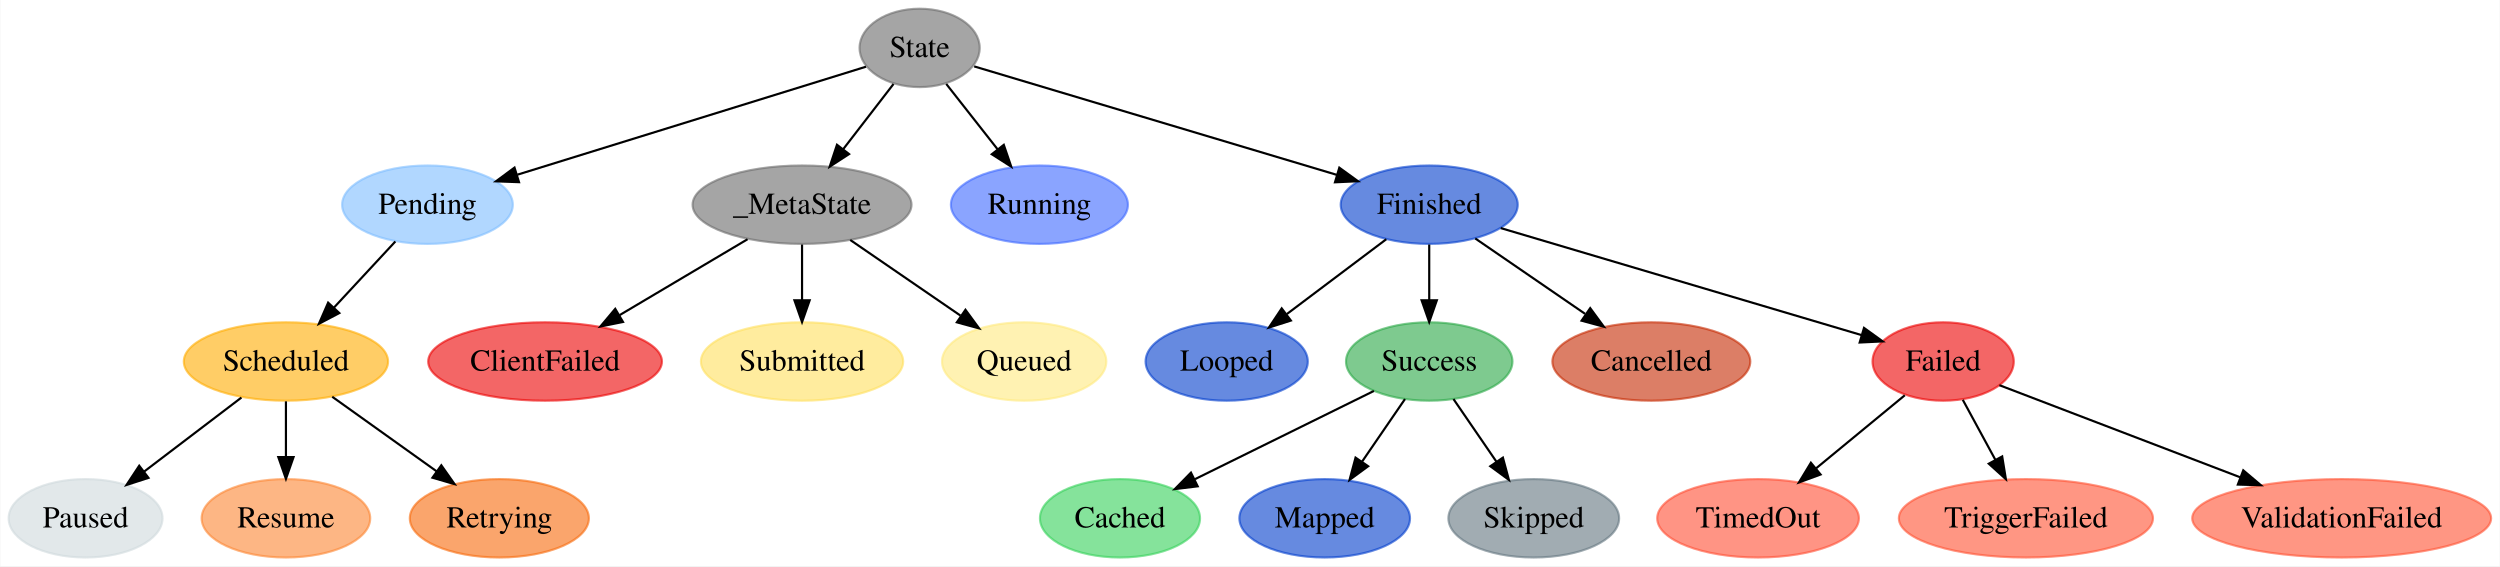
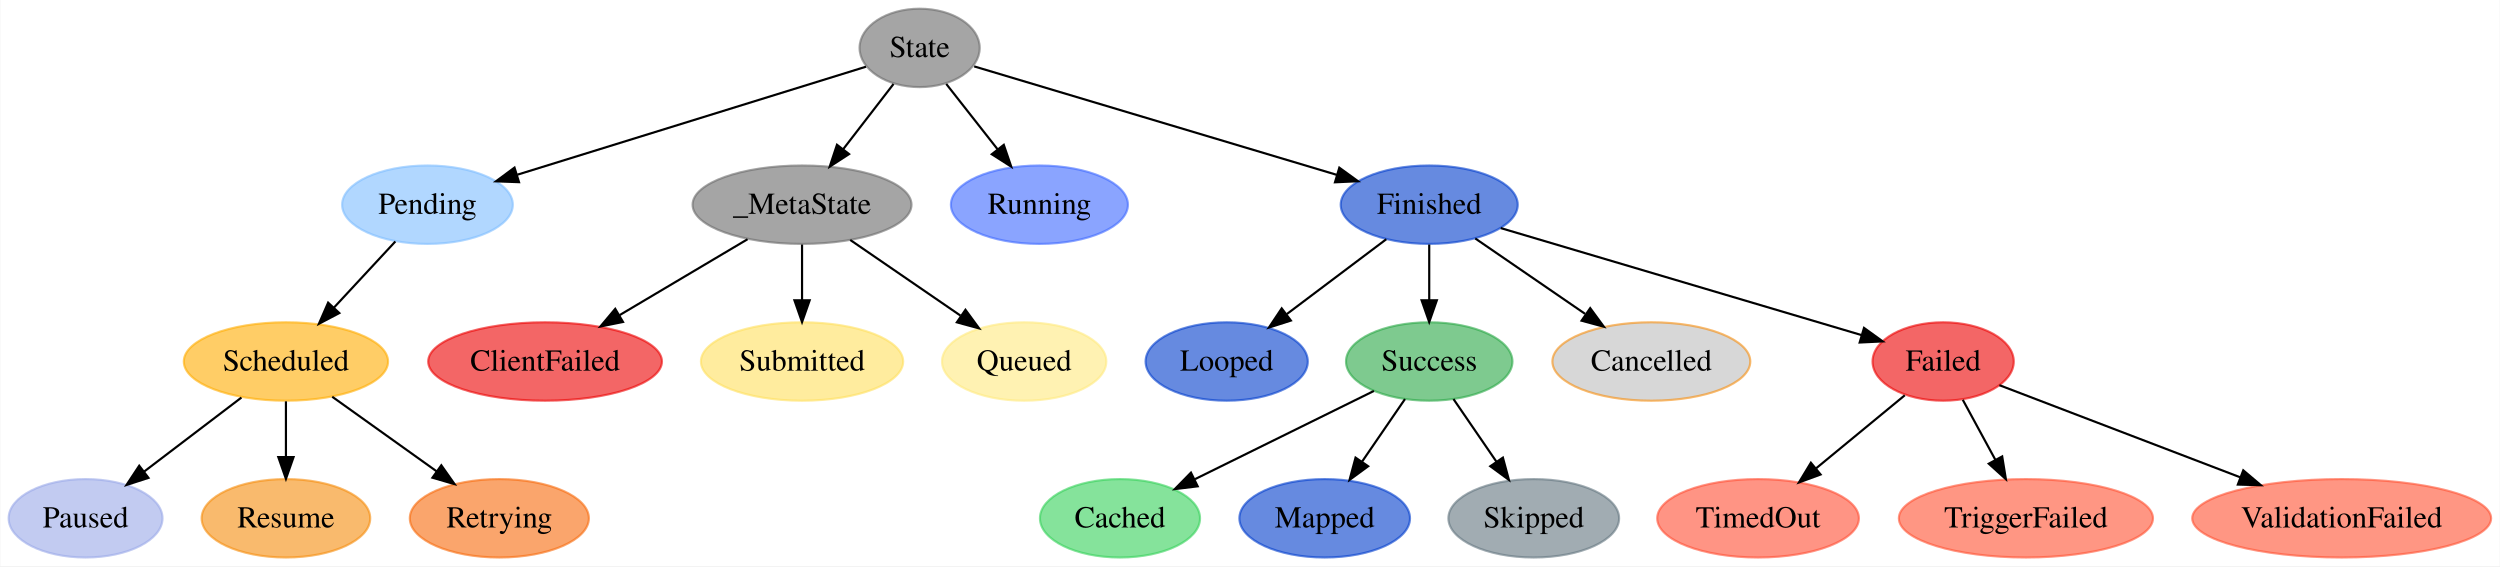
<svg xmlns="http://www.w3.org/2000/svg" width="1148pt" height="260pt" viewBox="0.00 0.00 1147.72 260.00">
  <g id="graph0" class="graph" transform="scale(1 1) rotate(0) translate(4 256)">
    <polygon fill="white" stroke="transparent" points="-4,4 -4,-256 1143.72,-256 1143.72,4 -4,4" />
    <g id="node1" class="node">
      <ellipse fill="#696969" fill-opacity="0.6" stroke="#696969" stroke-opacity="0.6" cx="418.16" cy="-234" rx="27.58" ry="18" />
      <text text-anchor="middle" x="418.16" y="-229.8" font-family="Times,serif" font-size="14.00">State</text>
    </g>
    <g id="node2" class="node">
      <ellipse fill="#7ebdff" fill-opacity="0.6" stroke="#7ebdff" stroke-opacity="0.6" cx="192.16" cy="-162" rx="39.19" ry="18" />
      <text text-anchor="middle" x="192.16" y="-157.8" font-family="Times,serif" font-size="14.00">Pending</text>
    </g>
    <g id="edge1" class="edge">
      <path fill="none" stroke="black" d="M393.54,-225.38C355.07,-213.46 280.25,-190.28 233.43,-175.78" />
      <polygon fill="black" stroke="black" points="234.19,-172.35 223.6,-172.74 232.12,-179.04 234.19,-172.35" />
    </g>
    <g id="node7" class="node">
      <ellipse fill="#696969" fill-opacity="0.6" stroke="#696969" stroke-opacity="0.6" cx="364.16" cy="-162" rx="50.26" ry="18" />
      <text text-anchor="middle" x="364.16" y="-157.8" font-family="Times,serif" font-size="14.00">_MetaState</text>
    </g>
    <g id="edge6" class="edge">
      <path fill="none" stroke="black" d="M406.18,-217.46C399.38,-208.65 390.72,-197.43 383.03,-187.46" />
      <polygon fill="black" stroke="black" points="385.74,-185.25 376.86,-179.47 380.2,-189.52 385.74,-185.25" />
    </g>
    <g id="node11" class="node">
      <ellipse fill="#3d67ff" fill-opacity="0.6" stroke="#3d67ff" stroke-opacity="0.6" cx="473.16" cy="-162" rx="40.64" ry="18" />
      <text text-anchor="middle" x="473.16" y="-157.8" font-family="Times,serif" font-size="14.00">Running</text>
    </g>
    <g id="edge10" class="edge">
      <path fill="none" stroke="black" d="M430.37,-217.46C437.29,-208.65 446.11,-197.43 453.94,-187.46" />
      <polygon fill="black" stroke="black" points="456.8,-189.49 460.22,-179.47 451.29,-185.17 456.8,-189.49" />
    </g>
    <g id="node12" class="node">
      <ellipse fill="#003ccb" fill-opacity="0.6" stroke="#003ccb" stroke-opacity="0.6" cx="652.16" cy="-162" rx="40.64" ry="18" />
      <text text-anchor="middle" x="652.16" y="-157.8" font-family="Times,serif" font-size="14.00">Finished</text>
    </g>
    <g id="edge11" class="edge">
      <path fill="none" stroke="black" d="M443.2,-225.51C483.02,-213.6 561.23,-190.2 609.86,-175.66" />
      <polygon fill="black" stroke="black" points="610.88,-179 619.46,-172.78 608.88,-172.29 610.88,-179" />
    </g>
    <g id="node3" class="node">
      <ellipse fill="#ffab00" fill-opacity="0.6" stroke="#ffab00" stroke-opacity="0.6" cx="127.16" cy="-90" rx="46.89" ry="18" />
      <text text-anchor="middle" x="127.16" y="-85.8" font-family="Times,serif" font-size="14.00">Scheduled</text>
    </g>
    <g id="edge2" class="edge">
      <path fill="none" stroke="black" d="M177.41,-145.12C169.05,-136.12 158.44,-124.68 149.12,-114.65" />
      <polygon fill="black" stroke="black" points="151.67,-112.25 142.3,-107.31 146.54,-117.02 151.67,-112.25" />
    </g>
    <g id="node4" class="node">
-       <ellipse fill="#cfd8dc" fill-opacity="0.6" stroke="#cfd8dc" stroke-opacity="0.6" cx="35.16" cy="-18" rx="35.32" ry="18" />
+       <ellipse fill="#99a8e8" fill-opacity="0.6" stroke="#99a8e8" stroke-opacity="0.6" cx="35.16" cy="-18" rx="35.32" ry="18" />
      <text text-anchor="middle" x="35.16" y="-13.8" font-family="Times,serif" font-size="14.00">Paused</text>
    </g>
    <g id="edge3" class="edge">
      <path fill="none" stroke="black" d="M106.74,-73.46C93.56,-63.43 76.26,-50.27 61.97,-39.4" />
      <polygon fill="black" stroke="black" points="64.03,-36.57 53.95,-33.3 59.79,-42.14 64.03,-36.57" />
    </g>
    <g id="node5" class="node">
-       <ellipse fill="#fb8532" fill-opacity="0.6" stroke="#fb8532" stroke-opacity="0.6" cx="127.16" cy="-18" rx="38.7" ry="18" />
+       <ellipse fill="#f58c0c" fill-opacity="0.6" stroke="#f58c0c" stroke-opacity="0.6" cx="127.16" cy="-18" rx="38.7" ry="18" />
      <text text-anchor="middle" x="127.16" y="-13.8" font-family="Times,serif" font-size="14.00">Resume</text>
    </g>
    <g id="edge4" class="edge">
      <path fill="none" stroke="black" d="M127.16,-71.7C127.16,-63.98 127.16,-54.71 127.16,-46.11" />
      <polygon fill="black" stroke="black" points="130.66,-46.1 127.16,-36.1 123.66,-46.1 130.66,-46.1" />
    </g>
    <g id="node6" class="node">
      <ellipse fill="#f66a0a" fill-opacity="0.6" stroke="#f66a0a" stroke-opacity="0.6" cx="225.16" cy="-18" rx="41.11" ry="18" />
      <text text-anchor="middle" x="225.16" y="-13.8" font-family="Times,serif" font-size="14.00">Retrying</text>
    </g>
    <g id="edge5" class="edge">
      <path fill="none" stroke="black" d="M148.42,-73.81C162.48,-63.77 181.09,-50.48 196.45,-39.5" />
      <polygon fill="black" stroke="black" points="198.51,-42.34 204.61,-33.68 194.44,-36.64 198.51,-42.34" />
    </g>
    <g id="node8" class="node">
      <ellipse fill="#eb0000" fill-opacity="0.6" stroke="#eb0000" stroke-opacity="0.6" cx="246.16" cy="-90" rx="53.66" ry="18" />
      <text text-anchor="middle" x="246.16" y="-85.8" font-family="Times,serif" font-size="14.00">ClientFailed</text>
    </g>
    <g id="edge7" class="edge">
      <path fill="none" stroke="black" d="M339.14,-146.15C322.04,-136.02 299.18,-122.45 280.4,-111.31" />
      <polygon fill="black" stroke="black" points="281.94,-108.16 271.56,-106.07 278.37,-114.18 281.94,-108.16" />
    </g>
    <g id="node9" class="node">
      <ellipse fill="#ffdf5d" fill-opacity="0.6" stroke="#ffdf5d" stroke-opacity="0.6" cx="364.16" cy="-90" rx="46.43" ry="18" />
      <text text-anchor="middle" x="364.16" y="-85.8" font-family="Times,serif" font-size="14.00">Submitted</text>
    </g>
    <g id="edge8" class="edge">
      <path fill="none" stroke="black" d="M364.16,-143.7C364.16,-135.98 364.16,-126.71 364.16,-118.11" />
      <polygon fill="black" stroke="black" points="367.66,-118.1 364.16,-108.1 360.66,-118.1 367.66,-118.1" />
    </g>
    <g id="node10" class="node">
      <ellipse fill="#ffea7f" fill-opacity="0.6" stroke="#ffea7f" stroke-opacity="0.6" cx="466.16" cy="-90" rx="37.72" ry="18" />
      <text text-anchor="middle" x="466.16" y="-85.8" font-family="Times,serif" font-size="14.00">Queued</text>
    </g>
    <g id="edge9" class="edge">
      <path fill="none" stroke="black" d="M386.29,-145.81C401.12,-135.63 420.81,-122.12 436.93,-111.06" />
      <polygon fill="black" stroke="black" points="439.2,-113.75 445.46,-105.21 435.24,-107.98 439.2,-113.75" />
    </g>
    <g id="node13" class="node">
      <ellipse fill="#003ccb" fill-opacity="0.6" stroke="#003ccb" stroke-opacity="0.6" cx="559.16" cy="-90" rx="37.24" ry="18" />
      <text text-anchor="middle" x="559.16" y="-85.8" font-family="Times,serif" font-size="14.00">Looped</text>
    </g>
    <g id="edge12" class="edge">
      <path fill="none" stroke="black" d="M632.44,-146.15C619.16,-136.16 601.45,-122.83 586.77,-111.78" />
      <polygon fill="black" stroke="black" points="588.63,-108.8 578.54,-105.58 584.42,-114.39 588.63,-108.8" />
    </g>
    <g id="node14" class="node">
      <ellipse fill="#28a745" fill-opacity="0.6" stroke="#28a745" stroke-opacity="0.6" cx="652.16" cy="-90" rx="38.21" ry="18" />
      <text text-anchor="middle" x="652.16" y="-85.8" font-family="Times,serif" font-size="14.00">Success</text>
    </g>
    <g id="edge13" class="edge">
      <path fill="none" stroke="black" d="M652.16,-143.7C652.16,-135.98 652.16,-126.71 652.16,-118.11" />
      <polygon fill="black" stroke="black" points="655.66,-118.1 652.16,-108.1 648.66,-118.1 655.66,-118.1" />
    </g>
    <g id="node18" class="node">
-       <ellipse fill="#c42800" fill-opacity="0.6" stroke="#c42800" stroke-opacity="0.6" cx="754.16" cy="-90" rx="45.43" ry="18" />
+       <ellipse fill="#bdbdbd" fill-opacity="0.6" stroke="#f58c0c" stroke-opacity="0.6" cx="754.16" cy="-90" rx="45.43" ry="18" />
      <text text-anchor="middle" x="754.16" y="-85.8" font-family="Times,serif" font-size="14.00">Cancelled</text>
    </g>
    <g id="edge17" class="edge">
      <path fill="none" stroke="black" d="M673.29,-146.5C687.87,-136.49 707.47,-123.05 723.72,-111.89" />
      <polygon fill="black" stroke="black" points="726.08,-114.51 732.35,-105.97 722.12,-108.74 726.08,-114.51" />
    </g>
    <g id="node19" class="node">
      <ellipse fill="#eb0000" fill-opacity="0.6" stroke="#eb0000" stroke-opacity="0.6" cx="888.16" cy="-90" rx="32.42" ry="18" />
      <text text-anchor="middle" x="888.16" y="-85.8" font-family="Times,serif" font-size="14.00">Failed</text>
    </g>
    <g id="edge18" class="edge">
      <path fill="none" stroke="black" d="M684.98,-151.27C728.42,-138.38 804.87,-115.71 850.58,-102.15" />
      <polygon fill="black" stroke="black" points="851.81,-105.43 860.4,-99.23 849.82,-98.72 851.81,-105.43" />
    </g>
    <g id="node15" class="node">
      <ellipse fill="#34d058" fill-opacity="0.6" stroke="#34d058" stroke-opacity="0.6" cx="510.16" cy="-18" rx="36.75" ry="18" />
      <text text-anchor="middle" x="510.16" y="-13.8" font-family="Times,serif" font-size="14.00">Cached</text>
    </g>
    <g id="edge14" class="edge">
      <path fill="none" stroke="black" d="M626.77,-76.49C603.85,-65.19 569.94,-48.47 544.58,-35.97" />
      <polygon fill="black" stroke="black" points="545.84,-32.69 535.33,-31.41 542.75,-38.97 545.84,-32.69" />
    </g>
    <g id="node16" class="node">
      <ellipse fill="#003ccb" fill-opacity="0.6" stroke="#003ccb" stroke-opacity="0.6" cx="604.16" cy="-18" rx="39.17" ry="18" />
      <text text-anchor="middle" x="604.16" y="-13.8" font-family="Times,serif" font-size="14.00">Mapped</text>
    </g>
    <g id="edge15" class="edge">
      <path fill="none" stroke="black" d="M641.03,-72.76C635.18,-64.23 627.87,-53.58 621.32,-44.02" />
      <polygon fill="black" stroke="black" points="624.11,-41.9 615.57,-35.63 618.33,-45.86 624.11,-41.9" />
    </g>
    <g id="node17" class="node">
      <ellipse fill="#62757f" fill-opacity="0.6" stroke="#62757f" stroke-opacity="0.6" cx="700.16" cy="-18" rx="39.19" ry="18" />
      <text text-anchor="middle" x="700.16" y="-13.8" font-family="Times,serif" font-size="14.00">Skipped</text>
    </g>
    <g id="edge16" class="edge">
      <path fill="none" stroke="black" d="M663.29,-72.76C669.15,-64.23 676.45,-53.58 683,-44.02" />
      <polygon fill="black" stroke="black" points="685.99,-45.86 688.75,-35.63 680.21,-41.9 685.99,-45.86" />
    </g>
    <g id="node20" class="node">
      <ellipse fill="#ff4e33" fill-opacity="0.6" stroke="#ff4e33" stroke-opacity="0.6" cx="803.16" cy="-18" rx="46.3" ry="18" />
      <text text-anchor="middle" x="803.16" y="-13.8" font-family="Times,serif" font-size="14.00">TimedOut</text>
    </g>
    <g id="edge19" class="edge">
      <path fill="none" stroke="black" d="M870.55,-74.5C858.79,-64.81 843.11,-51.9 829.83,-40.96" />
      <polygon fill="black" stroke="black" points="831.87,-38.11 821.93,-34.46 827.42,-43.52 831.87,-38.11" />
    </g>
    <g id="node21" class="node">
      <ellipse fill="#ff5131" fill-opacity="0.6" stroke="#ff5131" stroke-opacity="0.6" cx="926.16" cy="-18" rx="58.34" ry="18" />
      <text text-anchor="middle" x="926.16" y="-13.8" font-family="Times,serif" font-size="14.00">TriggerFailed</text>
    </g>
    <g id="edge20" class="edge">
      <path fill="none" stroke="black" d="M897.17,-72.41C901.64,-64.16 907.16,-54.01 912.17,-44.78" />
      <polygon fill="black" stroke="black" points="915.26,-46.41 916.96,-35.96 909.11,-43.07 915.26,-46.41" />
    </g>
    <g id="node22" class="node">
      <ellipse fill="#ff5131" fill-opacity="0.6" stroke="#ff5131" stroke-opacity="0.6" cx="1071.16" cy="-18" rx="68.62" ry="18" />
      <text text-anchor="middle" x="1071.16" y="-13.8" font-family="Times,serif" font-size="14.00">ValidationFailed</text>
    </g>
    <g id="edge21" class="edge">
      <path fill="none" stroke="black" d="M913.99,-79.12C942.63,-68.16 989.41,-50.27 1024.5,-36.85" />
      <polygon fill="black" stroke="black" points="1025.97,-40.03 1034.06,-33.19 1023.47,-33.49 1025.97,-40.03" />
    </g>
  </g>
</svg>
